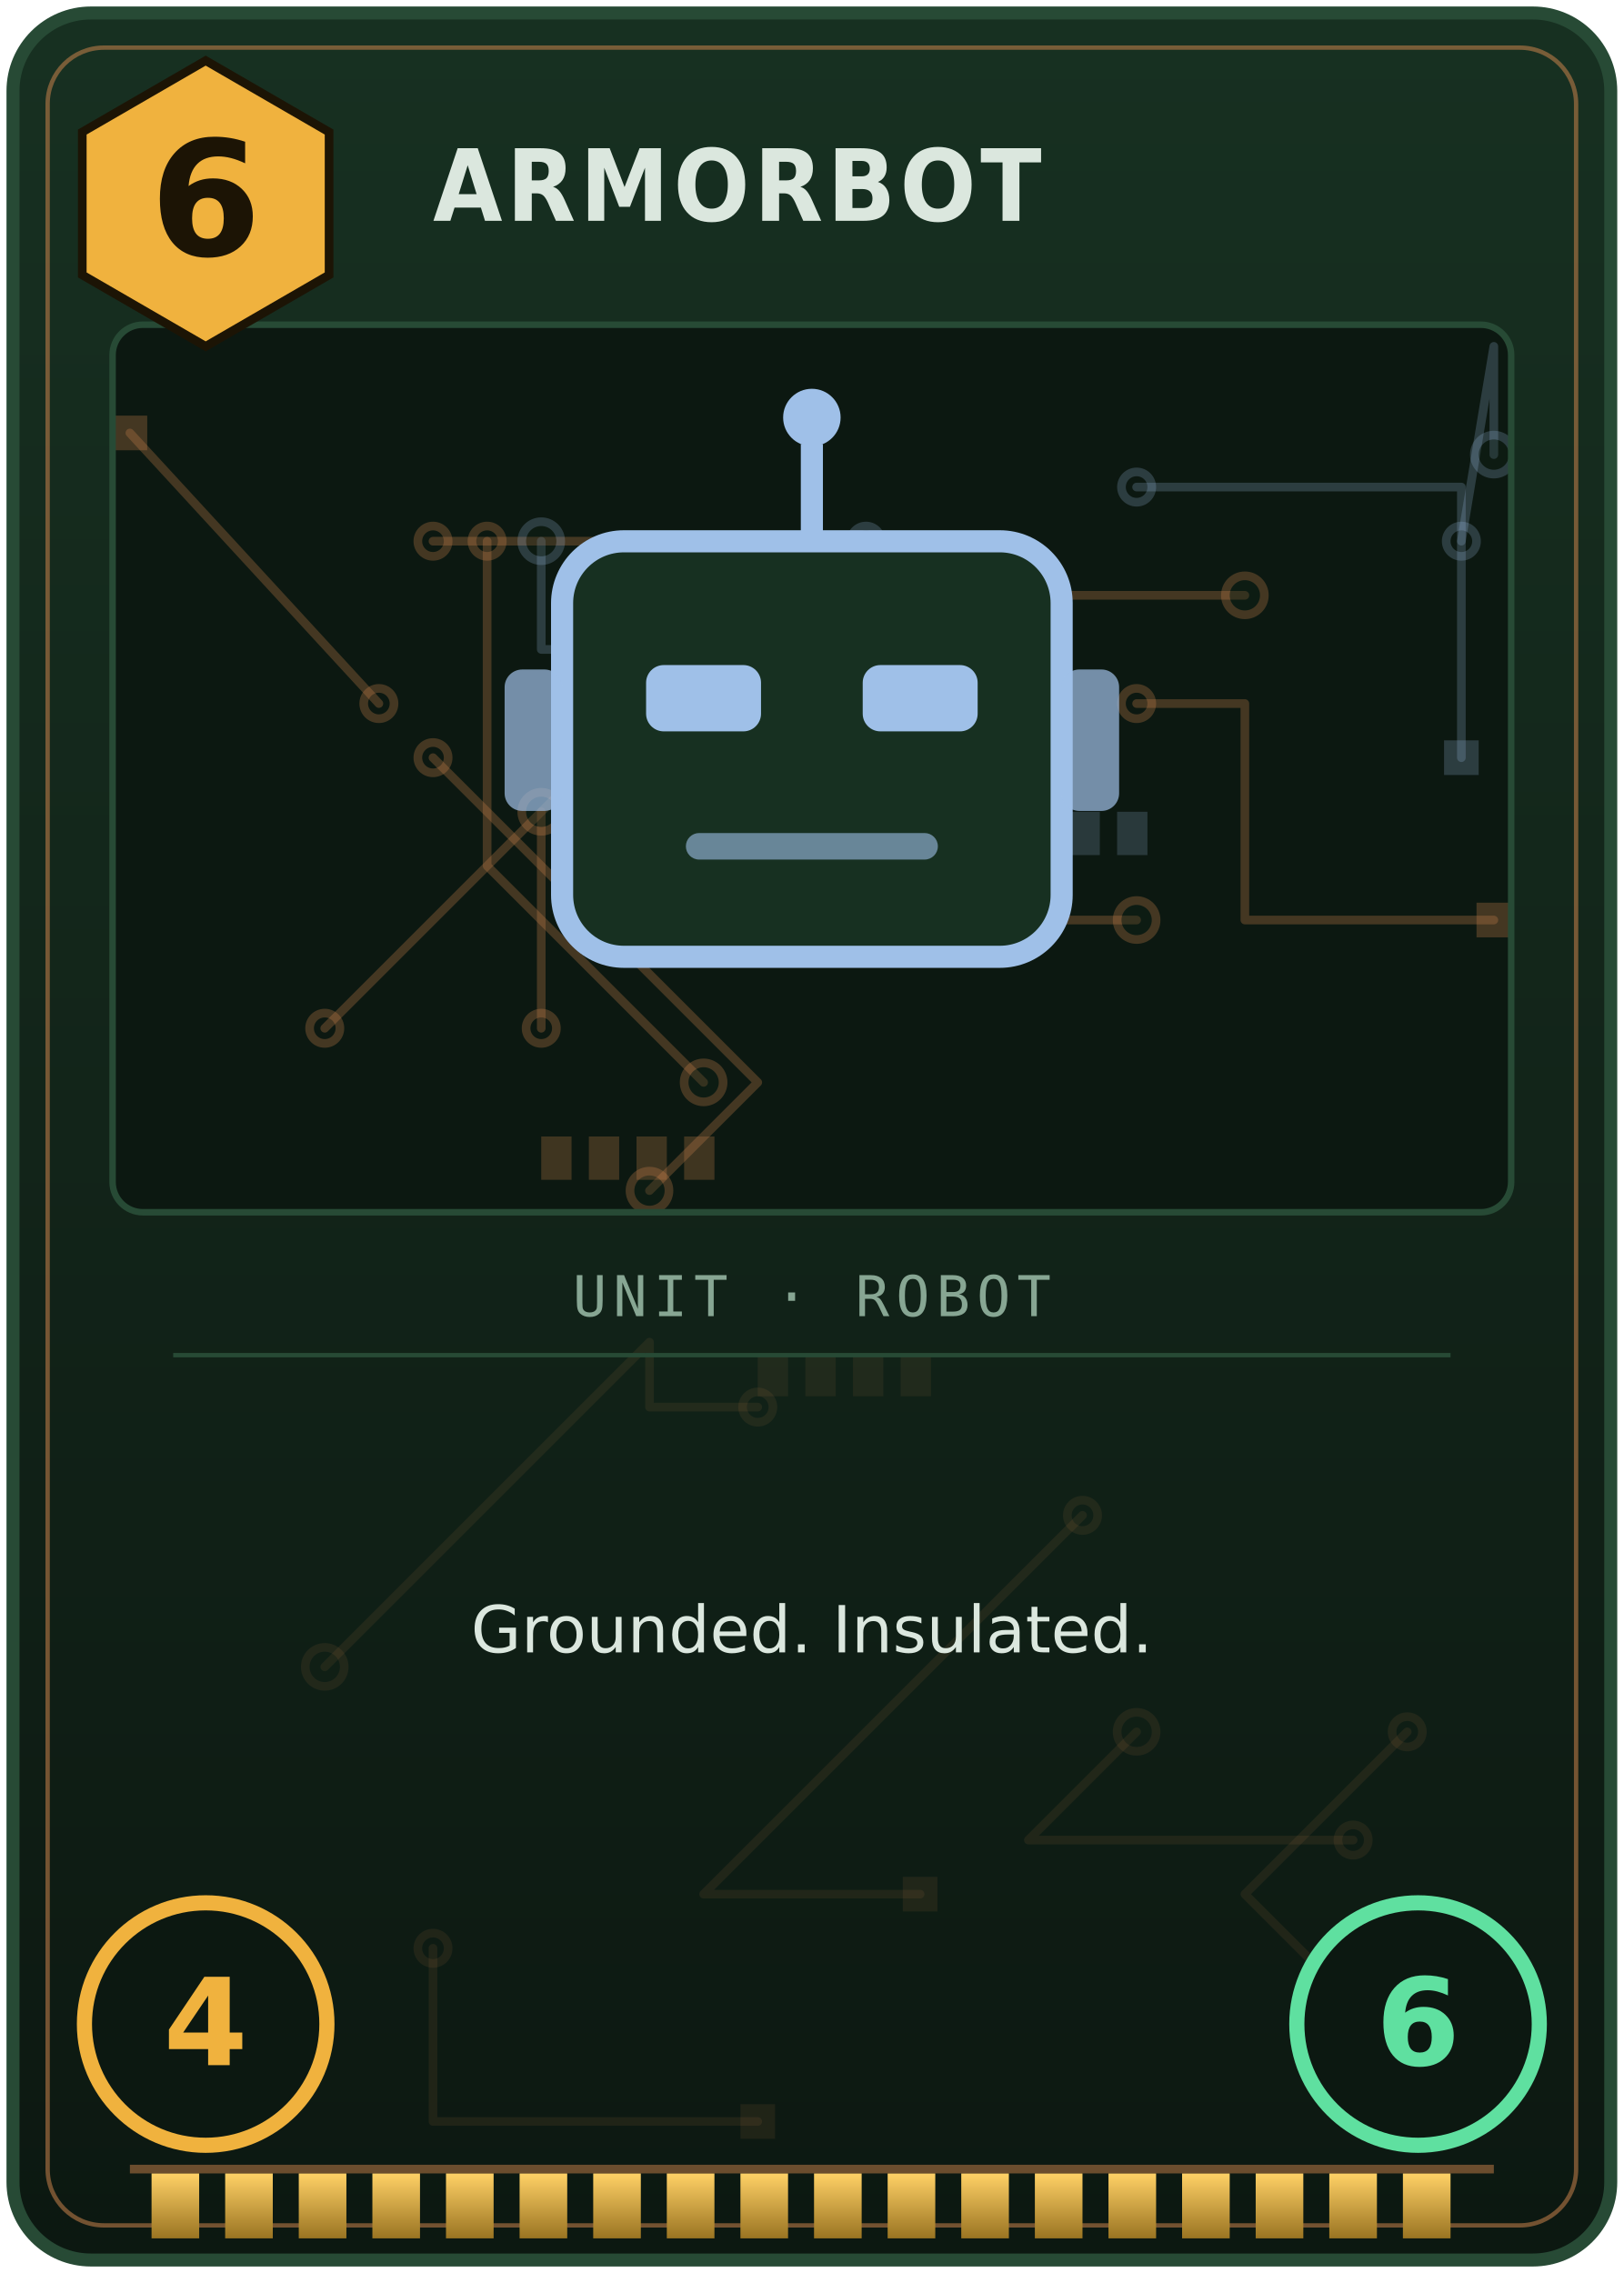
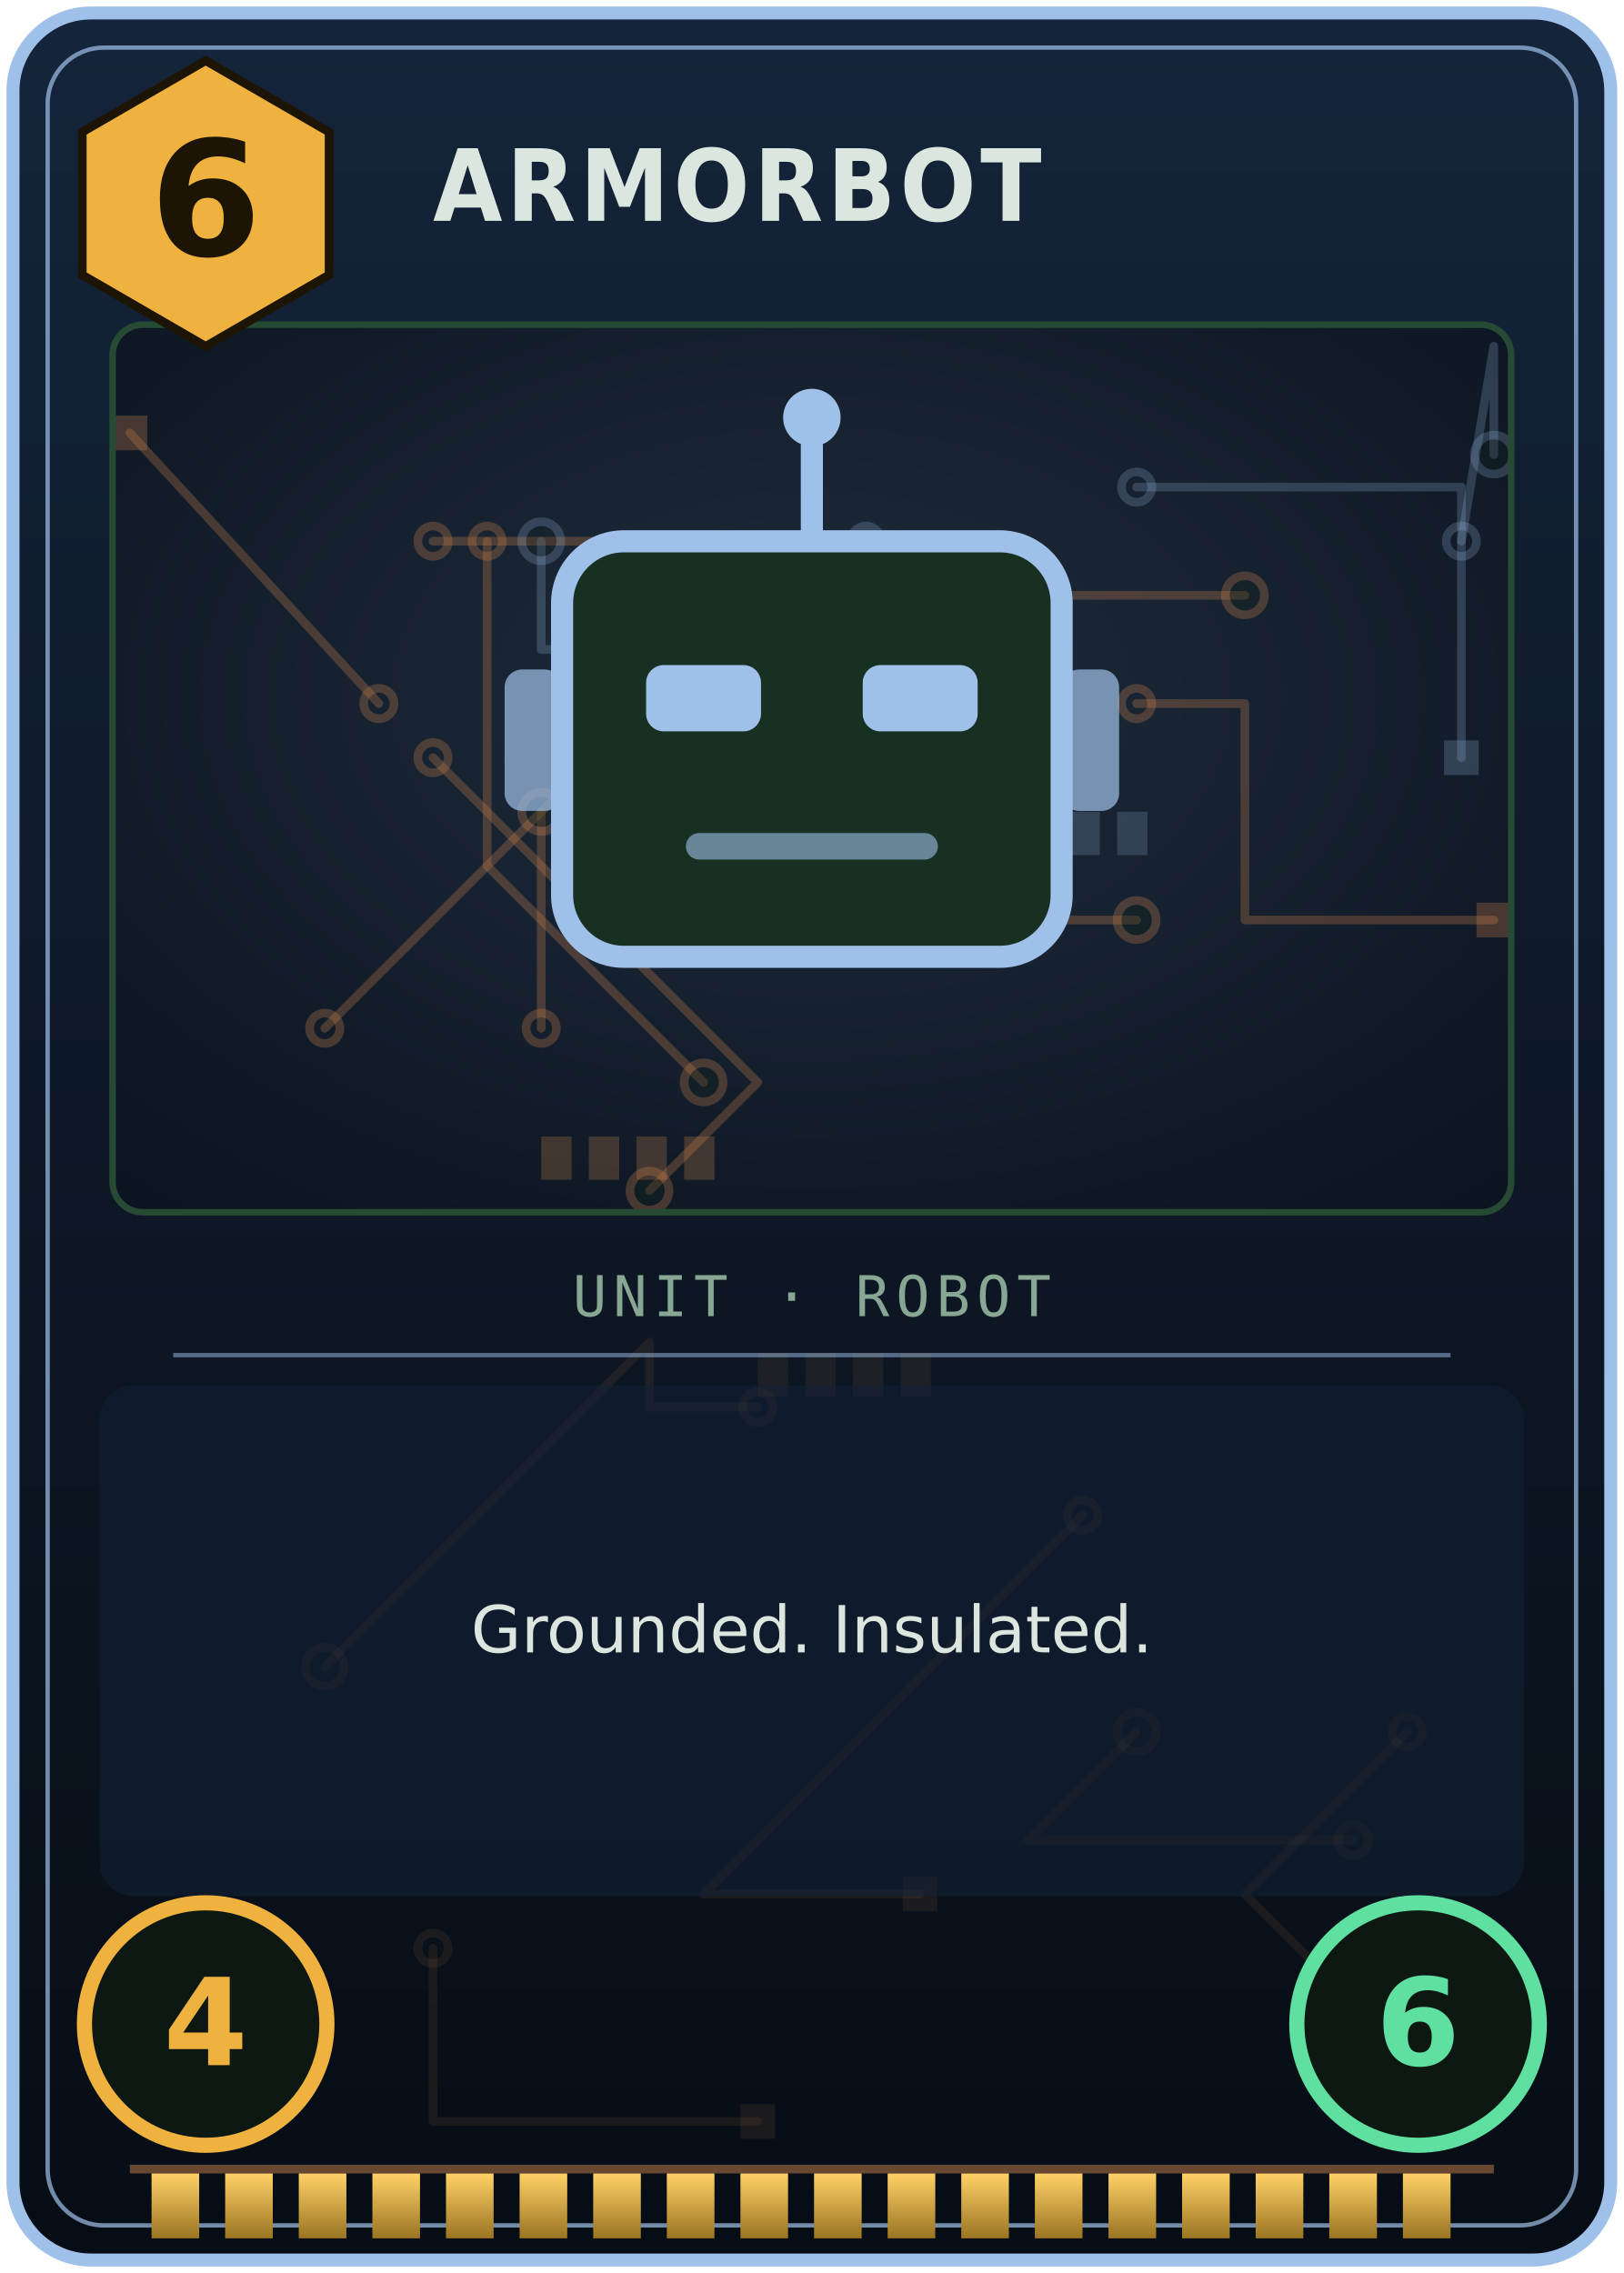
<svg xmlns="http://www.w3.org/2000/svg" width="750" height="1050" viewBox="0 0 750 1050">
  <defs>
    <linearGradient id="bggrad" x1="0" y1="0" x2="0" y2="1">
-       <stop offset="0" stop-color="#173021" />
-       <stop offset="0.5" stop-color="#122419" />
-       <stop offset="1" stop-color="#0c1811" />
+       <stop offset="0" stop-color="#14243a" />
+       <stop offset="0.5" stop-color="#0e1826" />
+       <stop offset="1" stop-color="#070d15" />
    </linearGradient>
+     <radialGradient id="artgrad" cx="0.5" cy="0.42" r="0.75">
+       <stop offset="0" stop-color="#202c3c" />
+       <stop offset="1" stop-color="#0b1420" />
+     </radialGradient>
    <linearGradient id="guldgrad" x1="0" y1="0" x2="0" y2="1">
      <stop offset="0" stop-color="#ffd166" />
      <stop offset="1" stop-color="#9a7422" />
    </linearGradient>
    <clipPath id="artclip">
      <rect x="52" y="150" width="646" height="410" rx="14" />
    </clipPath>
  </defs>
-   <rect x="6" y="6" width="738" height="1038" rx="36" fill="url(#bggrad)" stroke="#274a35" stroke-width="6" />
-   <rect x="22" y="22" width="706" height="1006" rx="26" fill="none" stroke="#c9814a" stroke-width="2" opacity="0.55" />
+   <rect x="6" y="6" width="738" height="1038" rx="36" fill="url(#bggrad)" stroke="#9fc0e8" stroke-width="6" />
+   <rect x="22" y="22" width="706" height="1006" rx="26" fill="none" stroke="#9fc0e8" stroke-width="2" opacity="0.7" />
  <circle cx="350" cy="650" r="7" fill="none" stroke="#c9814a" stroke-width="4" opacity="0.1" />
  <path d="M 350 650 L 300 650 L 300 620 L 150 770" fill="none" stroke="#c9814a" stroke-width="4" stroke-linecap="round" stroke-linejoin="round" opacity="0.1" />
  <circle cx="150" cy="770" r="9" fill="#122419" stroke="#c9814a" stroke-width="4" opacity="0.1" />
  <circle cx="500" cy="700" r="7" fill="none" stroke="#c9814a" stroke-width="4" opacity="0.1" />
  <path d="M 500 700 L 450 750 L 325 875 L 425 875" fill="none" stroke="#c9814a" stroke-width="4" stroke-linecap="round" stroke-linejoin="round" opacity="0.1" />
  <rect x="417" y="867" width="16" height="16" fill="#c9814a" opacity="0.1" />
  <circle cx="650" cy="800" r="7" fill="none" stroke="#c9814a" stroke-width="4" opacity="0.1" />
  <path d="M 650 800 L 575 875 L 675 975" fill="none" stroke="#c9814a" stroke-width="4" stroke-linecap="round" stroke-linejoin="round" opacity="0.1" />
  <circle cx="675" cy="975" r="9" fill="#122419" stroke="#c9814a" stroke-width="4" opacity="0.1" />
  <circle cx="200" cy="900" r="7" fill="none" stroke="#c9814a" stroke-width="4" opacity="0.1" />
  <path d="M 200 900 L 200 980 L 350 980" fill="none" stroke="#c9814a" stroke-width="4" stroke-linecap="round" stroke-linejoin="round" opacity="0.1" />
  <rect x="342" y="972" width="16" height="16" fill="#c9814a" opacity="0.1" />
  <circle cx="625" cy="850" r="7" fill="none" stroke="#c9814a" stroke-width="4" opacity="0.1" />
  <path d="M 625 850 L 475 850 L 525 800" fill="none" stroke="#c9814a" stroke-width="4" stroke-linecap="round" stroke-linejoin="round" opacity="0.1" />
  <circle cx="525" cy="800" r="9" fill="#122419" stroke="#c9814a" stroke-width="4" opacity="0.1" />
  <rect x="350" y="625" width="14" height="20" fill="#c9814a" opacity="0.09" />
  <rect x="372" y="625" width="14" height="20" fill="#c9814a" opacity="0.09" />
  <rect x="394" y="625" width="14" height="20" fill="#c9814a" opacity="0.09" />
  <rect x="416" y="625" width="14" height="20" fill="#c9814a" opacity="0.09" />
  <g clip-path="url(#artclip)">
-     <rect x="52" y="150" width="646" height="410" fill="#0c1811" />
+     <rect x="52" y="150" width="646" height="410" fill="url(#artgrad)" />
    <circle cx="200" cy="350" r="7" fill="none" stroke="#c9814a" stroke-width="4" opacity="0.3" />
    <path d="M 200 350 L 350 500 L 300 550" fill="none" stroke="#c9814a" stroke-width="4" stroke-linecap="round" stroke-linejoin="round" opacity="0.3" />
    <circle cx="300" cy="550" r="9" fill="#122419" stroke="#c9814a" stroke-width="4" opacity="0.3" />
    <circle cx="200" cy="250" r="7" fill="none" stroke="#c9814a" stroke-width="4" opacity="0.3" />
    <path d="M 200 250 L 275 250 L 275 400 L 425 400" fill="none" stroke="#c9814a" stroke-width="4" stroke-linecap="round" stroke-linejoin="round" opacity="0.3" />
    <circle cx="425" cy="400" r="9" fill="#122419" stroke="#c9814a" stroke-width="4" opacity="0.3" />
    <circle cx="150" cy="475" r="7" fill="none" stroke="#c9814a" stroke-width="4" opacity="0.3" />
    <path d="M 150 475 L 300 325" fill="none" stroke="#c9814a" stroke-width="4" stroke-linecap="round" stroke-linejoin="round" opacity="0.3" />
    <rect x="292" y="317" width="16" height="16" fill="#c9814a" opacity="0.3" />
    <circle cx="225" cy="250" r="7" fill="none" stroke="#c9814a" stroke-width="4" opacity="0.3" />
    <path d="M 225 250 L 225 400 L 325 500" fill="none" stroke="#c9814a" stroke-width="4" stroke-linecap="round" stroke-linejoin="round" opacity="0.3" />
    <circle cx="325" cy="500" r="9" fill="#122419" stroke="#c9814a" stroke-width="4" opacity="0.3" />
    <circle cx="250" cy="475" r="7" fill="none" stroke="#c9814a" stroke-width="4" opacity="0.3" />
    <path d="M 250 475 L 250 375" fill="none" stroke="#c9814a" stroke-width="4" stroke-linecap="round" stroke-linejoin="round" opacity="0.3" />
    <circle cx="250" cy="375" r="9" fill="#122419" stroke="#c9814a" stroke-width="4" opacity="0.3" />
    <circle cx="425" cy="275" r="7" fill="none" stroke="#c9814a" stroke-width="4" opacity="0.3" />
    <path d="M 425 275 L 575 275" fill="none" stroke="#c9814a" stroke-width="4" stroke-linecap="round" stroke-linejoin="round" opacity="0.3" />
    <circle cx="575" cy="275" r="9" fill="#122419" stroke="#c9814a" stroke-width="4" opacity="0.3" />
    <circle cx="450" cy="425" r="7" fill="none" stroke="#c9814a" stroke-width="4" opacity="0.3" />
    <path d="M 450 425 L 525 425" fill="none" stroke="#c9814a" stroke-width="4" stroke-linecap="round" stroke-linejoin="round" opacity="0.3" />
    <circle cx="525" cy="425" r="9" fill="#122419" stroke="#c9814a" stroke-width="4" opacity="0.3" />
    <circle cx="175" cy="325" r="7" fill="none" stroke="#c9814a" stroke-width="4" opacity="0.3" />
    <path d="M 175 325 L 60 200 L 60 200" fill="none" stroke="#c9814a" stroke-width="4" stroke-linecap="round" stroke-linejoin="round" opacity="0.3" />
    <rect x="52" y="192" width="16" height="16" fill="#c9814a" opacity="0.3" />
    <circle cx="525" cy="325" r="7" fill="none" stroke="#c9814a" stroke-width="4" opacity="0.3" />
    <path d="M 525 325 L 575 325 L 575 425 L 690 425" fill="none" stroke="#c9814a" stroke-width="4" stroke-linecap="round" stroke-linejoin="round" opacity="0.3" />
    <rect x="682" y="417" width="16" height="16" fill="#c9814a" opacity="0.3" />
    <rect x="250" y="525" width="14" height="20" fill="#c9814a" opacity="0.27" />
    <rect x="272" y="525" width="14" height="20" fill="#c9814a" opacity="0.27" />
    <rect x="294" y="525" width="14" height="20" fill="#c9814a" opacity="0.27" />
    <rect x="316" y="525" width="14" height="20" fill="#c9814a" opacity="0.27" />
    <circle cx="525" cy="225" r="7" fill="none" stroke="#9fc0e8" stroke-width="4" opacity="0.22" />
    <path d="M 525 225 L 675 225 L 675 350" fill="none" stroke="#9fc0e8" stroke-width="4" stroke-linecap="round" stroke-linejoin="round" opacity="0.22" />
    <rect x="667" y="342" width="16" height="16" fill="#9fc0e8" opacity="0.22" />
    <circle cx="675" cy="250" r="7" fill="none" stroke="#9fc0e8" stroke-width="4" opacity="0.22" />
    <path d="M 675 250 L 690 160 L 690 210" fill="none" stroke="#9fc0e8" stroke-width="4" stroke-linecap="round" stroke-linejoin="round" opacity="0.22" />
    <circle cx="690" cy="210" r="9" fill="#122419" stroke="#9fc0e8" stroke-width="4" opacity="0.22" />
    <circle cx="400" cy="250" r="7" fill="none" stroke="#9fc0e8" stroke-width="4" opacity="0.22" />
    <path d="M 400 250 L 400 300 L 250 300 L 250 250" fill="none" stroke="#9fc0e8" stroke-width="4" stroke-linecap="round" stroke-linejoin="round" opacity="0.22" />
    <circle cx="250" cy="250" r="9" fill="#122419" stroke="#9fc0e8" stroke-width="4" opacity="0.22" />
    <rect x="450" y="375" width="14" height="20" fill="#9fc0e8" opacity="0.198" />
    <rect x="472" y="375" width="14" height="20" fill="#9fc0e8" opacity="0.198" />
    <rect x="494" y="375" width="14" height="20" fill="#9fc0e8" opacity="0.198" />
    <rect x="516" y="375" width="14" height="20" fill="#9fc0e8" opacity="0.198" />
    <g transform="translate(375 345) scale(1.021) translate(-375 -345)">
      <line x1="375" y1="252" x2="375" y2="208" stroke="#9fc0e8" stroke-width="10" />
      <circle cx="375" cy="196" r="13" fill="#9fc0e8" />
      <rect x="262" y="252" width="226" height="188" rx="28" fill="#173021" stroke="#9fc0e8" stroke-width="10" />
      <rect x="236" y="310" width="26" height="64" rx="8" fill="#9fc0e8" opacity="0.7" />
      <rect x="488" y="310" width="26" height="64" rx="8" fill="#9fc0e8" opacity="0.7" />
      <rect x="300" y="308" width="52" height="30" rx="8" fill="#9fc0e8" />
      <rect x="398" y="308" width="52" height="30" rx="8" fill="#9fc0e8" />
      <rect x="318" y="384" width="114" height="12" rx="6" fill="#9fc0e8" opacity="0.6" />
    </g>
  </g>
  <rect x="52" y="150" width="646" height="410" rx="14" fill="none" stroke="#274a35" stroke-width="3" />
  <text x="200" y="102" font-family="DejaVu Sans Condensed" font-weight="bold" font-size="46" letter-spacing="2" fill="#dbe7de">ARMORBOT</text>
  <polygon points="95,28 152,61 152,127 95,160 38,127 38,61" fill="#f0b23e" stroke="#1c1405" stroke-width="4" />
  <text x="95" y="118" text-anchor="middle" font-family="DejaVu Sans" font-weight="bold" font-size="74" fill="#1c1405">6</text>
  <text x="375" y="608" text-anchor="middle" font-family="DejaVu Sans Mono" font-size="26" letter-spacing="3" fill="#87a693">UNIT · ROBOT</text>
-   <line x1="80" y1="626" x2="670" y2="626" stroke="#274a35" stroke-width="2" />
+   <line x1="80" y1="626" x2="670" y2="626" stroke="#9fc0e8" stroke-width="2" opacity="0.5" />
+   <rect x="46" y="640" width="658" height="236" rx="16" fill="#122036" opacity="0.55" />
  <text x="375" y="763.3" text-anchor="middle" font-family="DejaVu Sans" font-size="30" fill="#dbe7de">Grounded. Insulated.</text>
  <circle cx="95" cy="935" r="56" fill="#0c1811" stroke="#f0b23e" stroke-width="7" />
  <text x="95" y="954" text-anchor="middle" font-family="DejaVu Sans" font-weight="bold" font-size="56" fill="#f0b23e">4</text>
  <circle cx="655" cy="935" r="56" fill="#0c1811" stroke="#5fe0a0" stroke-width="7" />
  <text x="655" y="954" text-anchor="middle" font-family="DejaVu Sans" font-weight="bold" font-size="56" fill="#5fe0a0">6</text>
  <rect x="70" y="1004" width="22" height="30" fill="url(#guldgrad)" />
  <rect x="104" y="1004" width="22" height="30" fill="url(#guldgrad)" />
  <rect x="138" y="1004" width="22" height="30" fill="url(#guldgrad)" />
  <rect x="172" y="1004" width="22" height="30" fill="url(#guldgrad)" />
  <rect x="206" y="1004" width="22" height="30" fill="url(#guldgrad)" />
  <rect x="240" y="1004" width="22" height="30" fill="url(#guldgrad)" />
  <rect x="274" y="1004" width="22" height="30" fill="url(#guldgrad)" />
  <rect x="308" y="1004" width="22" height="30" fill="url(#guldgrad)" />
  <rect x="342" y="1004" width="22" height="30" fill="url(#guldgrad)" />
  <rect x="376" y="1004" width="22" height="30" fill="url(#guldgrad)" />
  <rect x="410" y="1004" width="22" height="30" fill="url(#guldgrad)" />
  <rect x="444" y="1004" width="22" height="30" fill="url(#guldgrad)" />
  <rect x="478" y="1004" width="22" height="30" fill="url(#guldgrad)" />
  <rect x="512" y="1004" width="22" height="30" fill="url(#guldgrad)" />
  <rect x="546" y="1004" width="22" height="30" fill="url(#guldgrad)" />
  <rect x="580" y="1004" width="22" height="30" fill="url(#guldgrad)" />
  <rect x="614" y="1004" width="22" height="30" fill="url(#guldgrad)" />
  <rect x="648" y="1004" width="22" height="30" fill="url(#guldgrad)" />
  <rect x="60" y="1000" width="630" height="4" fill="#c9814a" opacity="0.5" />
</svg>
